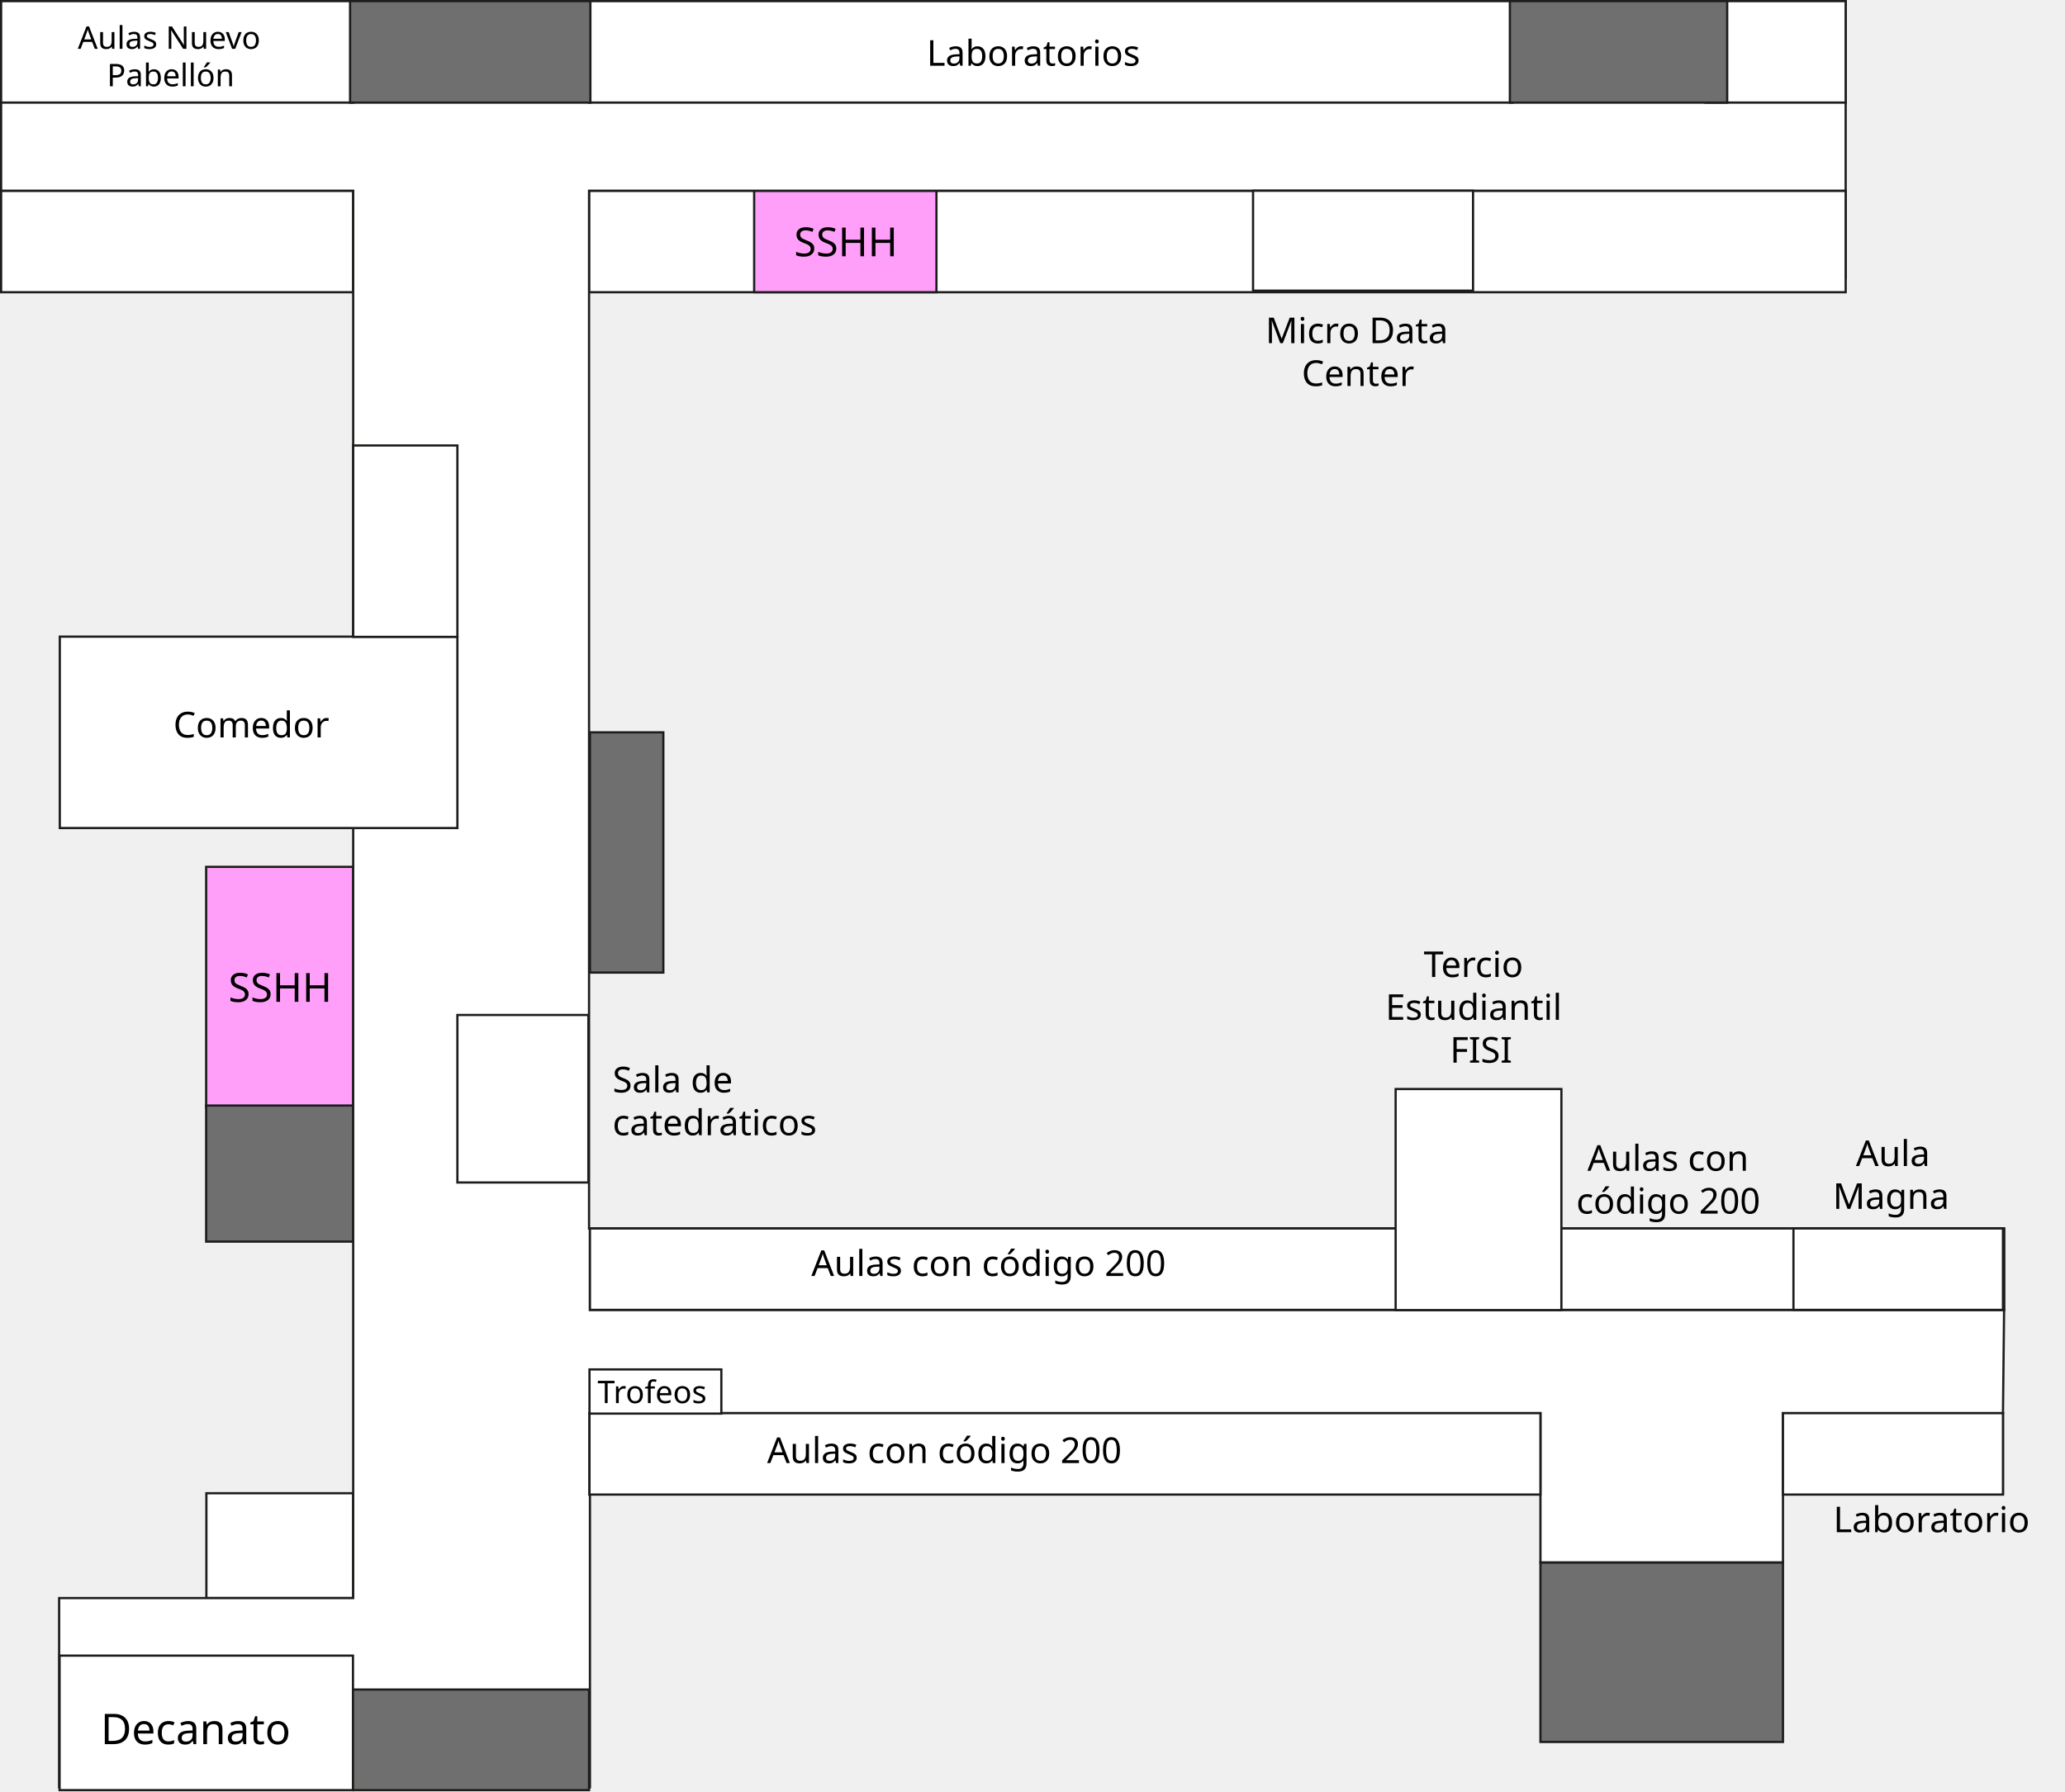
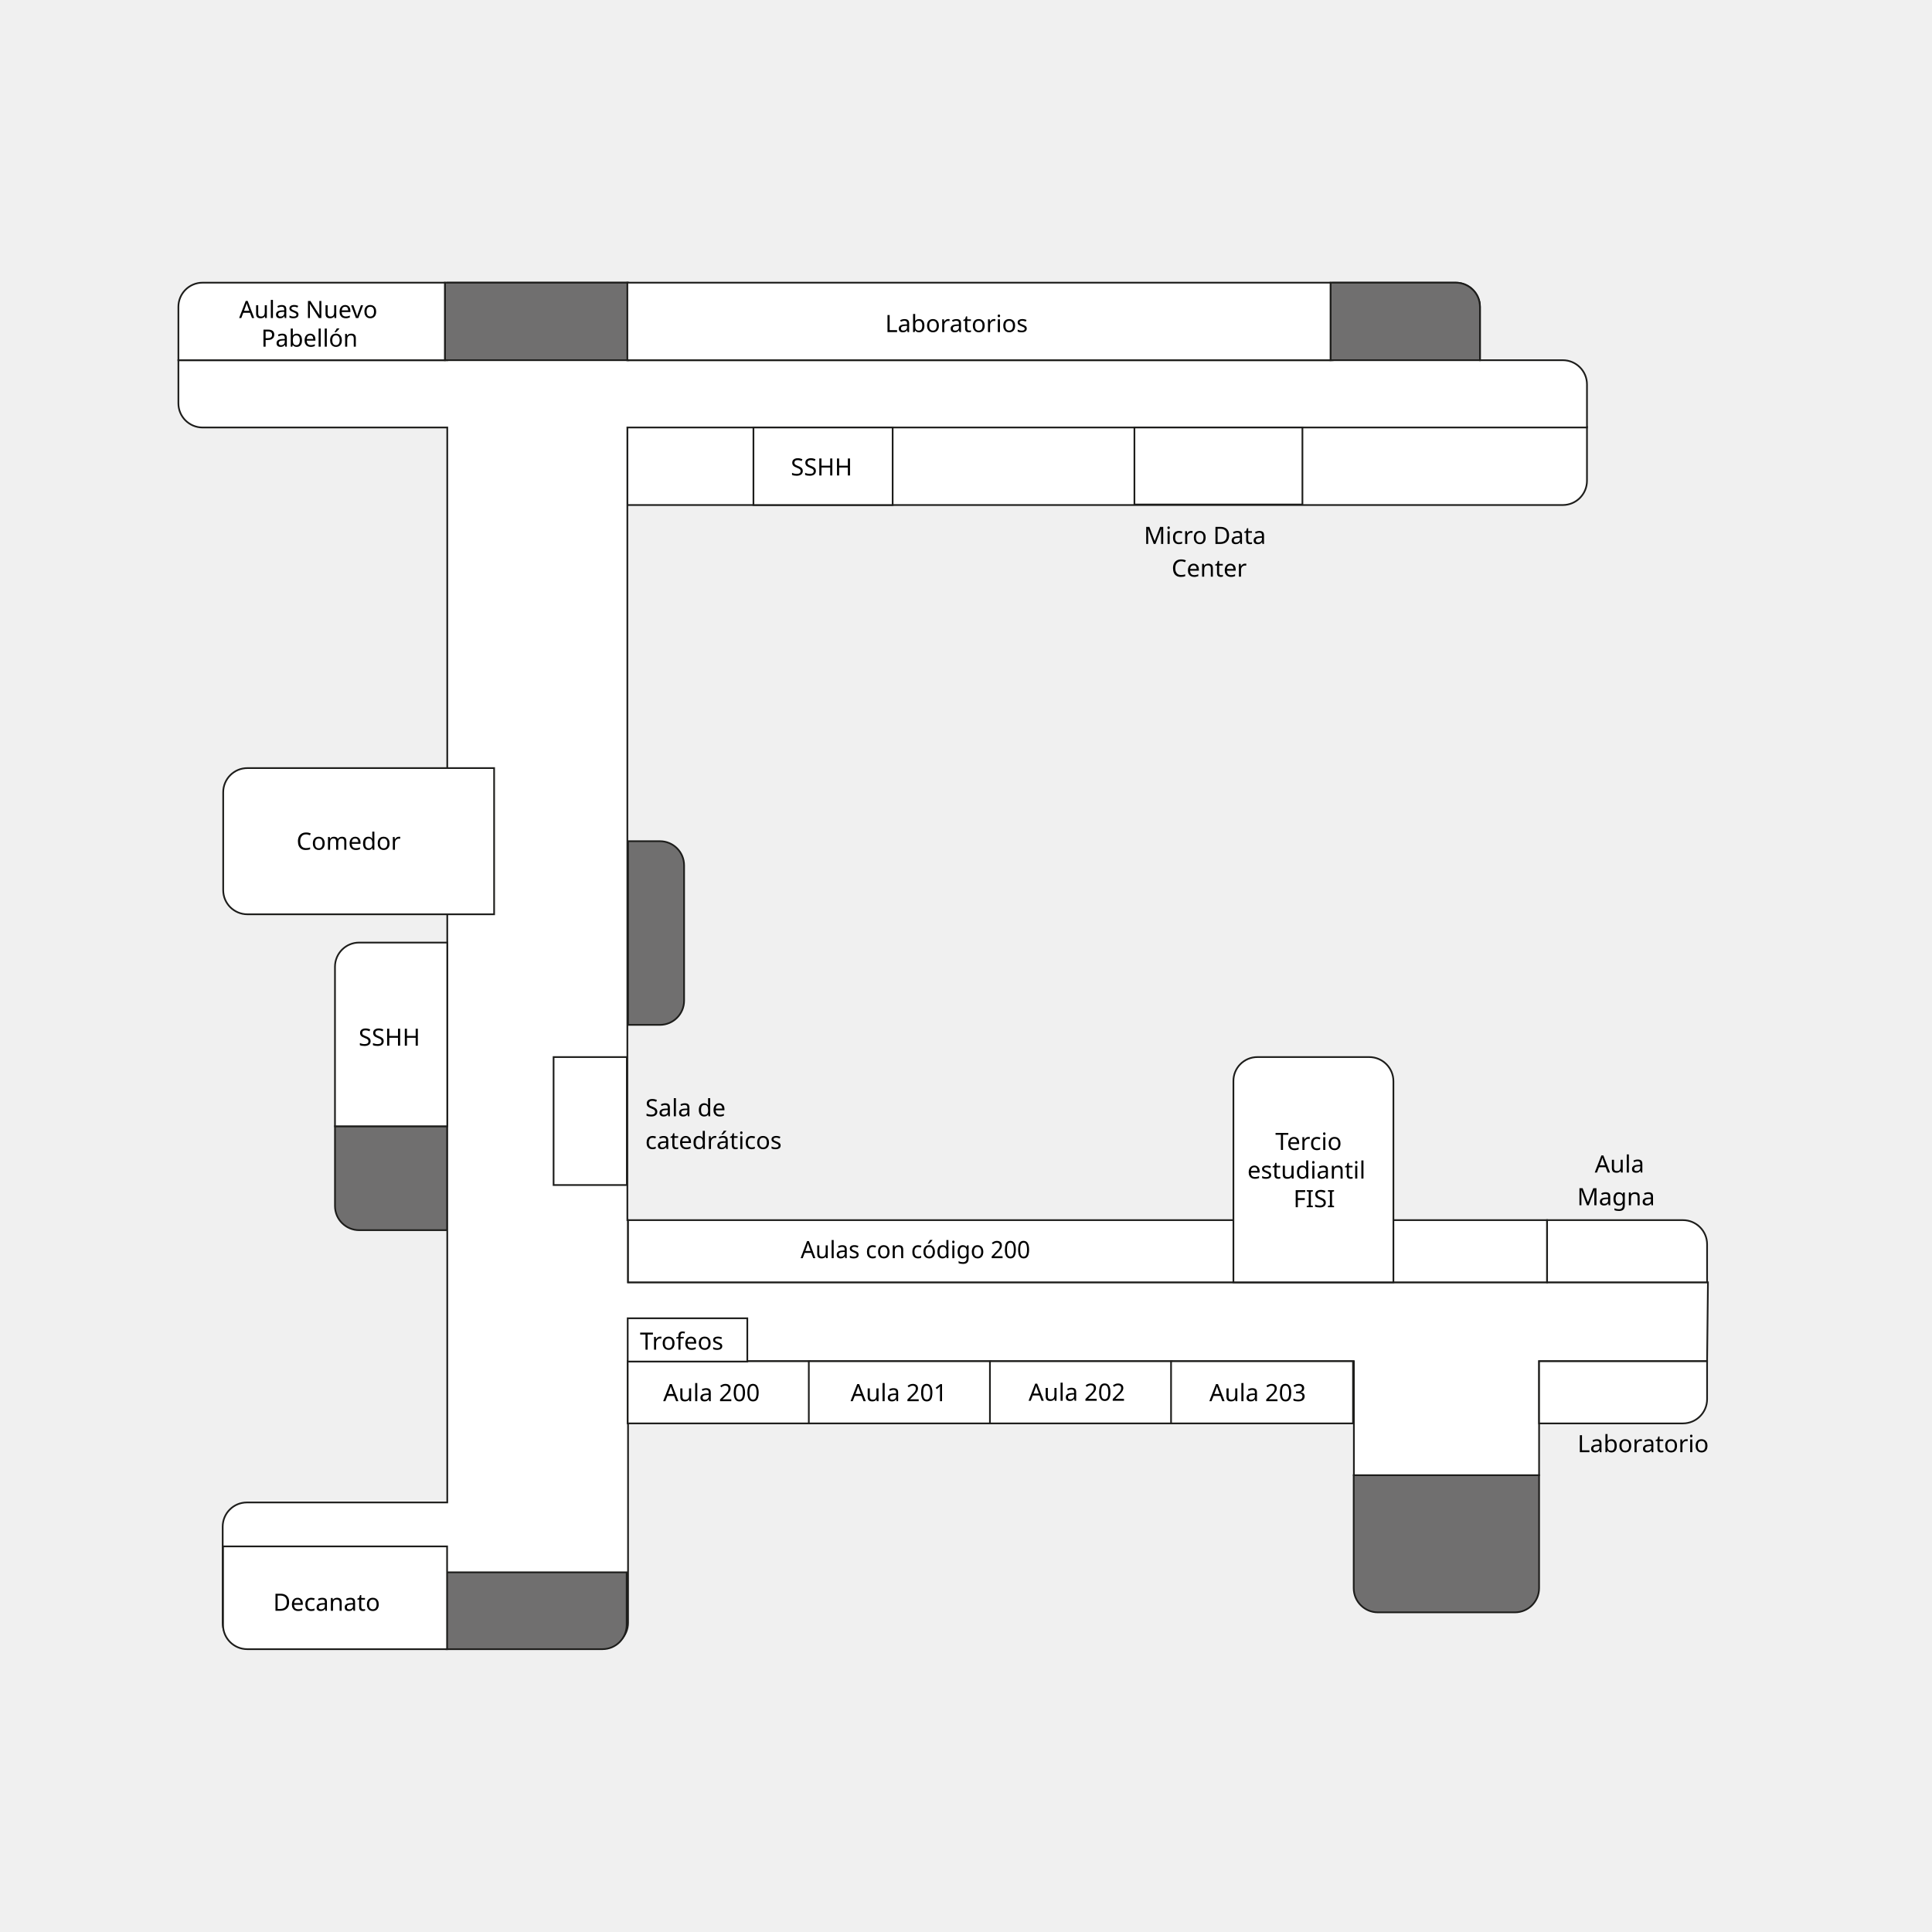
- <svg xmlns="http://www.w3.org/2000/svg" version="1.1" id="Capa_1" x="0px" y="0px" viewBox="0 0 925.5 803" style="enable-background:new 0 0 925.5 803;" xml:space="preserve">
+ <svg xmlns="http://www.w3.org/2000/svg" version="1.1" id="Capa_1" x="0px" y="0px" viewBox="0 0 1133.9 1133.9" style="enable-background:new 0 0 1133.9 1133.9;" xml:space="preserve">
  <style type="text/css">
	.st0{fill:#FFFFFF;stroke:#1D1D1B;stroke-miterlimit:10;}
- 	.st1{fill:#FF9FFA;stroke:#1D1D1B;stroke-miterlimit:10;}
- 	.st2{fill:#706F6F;stroke:#1D1D1B;stroke-miterlimit:10;}
- 	.st3{font-family:'Poppins-Medium';}
- 	.st4{font-size:18px;}
- 	.st5{font-size:19px;}
- 	.st6{font-size:16px;}
- 	.st7{font-size:14px;}
+ 	.st1{fill:#706F6F;stroke:#1D1D1B;stroke-miterlimit:10;}
+ 	.st2{font-family:'Poppins-Medium';}
+ 	.st3{font-size:14px;}
</style>
-   <rect x="0.5" y="85.5" class="st0" width="157.8" height="39.1" />
-   <rect x="264" y="85.5" class="st0" width="563.2" height="39.1" />
-   <rect x="0.5" y="0.5" class="st0" width="157.8" height="45.5" />
-   <rect x="264" y="0.5" class="st0" width="456.5" height="45.5" />
-   <rect x="764.4" y="0.5" class="st0" width="62.8" height="45.5" />
-   <rect x="264" y="0.5" class="st0" width="456.5" height="45.5" />
-   <rect x="764.4" y="0.5" class="st0" width="62.8" height="45.5" />
-   <rect x="0.5" y="85.5" class="st0" width="157.8" height="45.5" />
-   <rect x="264" y="85.5" class="st0" width="563.2" height="45.5" />
-   <rect x="338" y="85.5" class="st1" width="81.7" height="45.5" />
-   <rect x="92.4" y="388.6" class="st1" width="65.9" height="107.8" />
-   <rect x="264.4" y="328.3" class="st2" width="32.9" height="107.7" />
-   <rect x="92.4" y="495.6" class="st2" width="65.9" height="61" />
-   <rect x="264.2" y="669.4" class="st0" width="0.2" height="0.5" />
-   <rect x="264.2" y="633.5" class="st0" width="426.2" height="36" />
-   <rect x="799.1" y="633.5" class="st0" width="98.6" height="36" />
-   <rect x="264.4" y="550.7" class="st0" width="633.8" height="36.5" />
-   <rect x="690.4" y="700.4" class="st2" width="108.7" height="80.5" />
-   <rect x="201.2" y="762.6" class="st0" width="62.8" height="38.6" />
-   <rect x="92.5" y="669.4" class="st0" width="65.8" height="47" />
-   <polygon class="st0" points="898.2,587.2 897.7,633.5 799.1,633.5 799.1,700.4 690.4,700.4 690.4,669.4 690.4,669.4 690.4,633.5   264.2,633.5 264.2,670 264.4,670 264.4,801.2 103.4,801.2 103.4,801.2 26.5,801.2 26.5,716.4 158.3,716.4 158.3,244.3 158.3,244.3   158.3,163.9 158.3,163.9 158.3,85.5 0.5,85.5 0.5,46 158.3,46 158.3,0.5 264,0.5 264,46 677.9,46 677.9,0.5 764.4,0.5 764.4,46   827.2,46 827.2,85.5 264,85.5 264,550.7 264.4,550.7 264.4,587.2 " />
-   <rect x="264.4" y="550.7" class="st0" width="633.8" height="36.5" />
-   <rect x="264.2" y="633.5" class="st0" width="426.2" height="36.5" />
-   <rect x="799.1" y="633.5" class="st0" width="98.6" height="36.5" />
-   <rect x="803.8" y="550.7" class="st0" width="93.9" height="36.5" />
-   <rect x="561.6" y="85.5" class="st0" width="98.6" height="44.8" />
-   <text transform="matrix(1 0 0 1 102.37 449.11)" class="st3 st4">SSHH</text>
-   <text transform="matrix(1 0 0 1 355.9 114.88)" class="st3 st4">SSHH</text>
-   <rect x="156.9" y="0.5" class="st2" width="107.7" height="45.5" />
-   <rect x="676.7" y="0.5" class="st2" width="97.4" height="45.5" />
-   <rect x="26.7" y="742.2" class="st0" width="131.5" height="60.3" />
-   <rect x="158.2" y="757.4" class="st2" width="105.8" height="45.1" />
-   <text transform="matrix(1 0 0 1 45.13 781.89)" class="st3 st5">Decanato</text>
-   <text transform="matrix(1 0 0 1 363.63 572)" class="st3 st6">Aulas con código 200</text>
-   <text transform="matrix(1 0 0 1 711.45 524.85)" class="st3 st6">Aulas con </text>
-   <text transform="matrix(1 0 0 1 706.47 544.05)" class="st3 st6">código 200</text>
-   <text transform="matrix(1 0 0 1 821.68 686.88)" class="st3 st6">Laboratorio</text>
-   <text transform="matrix(1 0 0 1 831.79 522.73)" class="st3 st6">Aula </text>
-   <text transform="matrix(1 0 0 1 821.45 541.93)" class="st3 st6">Magna</text>
-   <text transform="matrix(1 0 0 1 567.18 153.82)" class="st3 st6">Micro Data </text>
-   <text transform="matrix(1 0 0 1 583.41 173.02)" class="st3 st6">Center</text>
-   <text transform="matrix(1 0 0 1 343.81 655.86)" class="st3 st6">Aulas con código 200</text>
-   <rect x="205" y="455" class="st0" width="58.7" height="75.1" />
-   <rect x="625.5" y="488.2" class="st0" width="74.3" height="99.1" />
-   <rect x="264.2" y="613.9" class="st0" width="59.1" height="19.8" />
-   <text transform="matrix(1 0 0 1 267.81 629)" class="st3 st7">Trofeos</text>
-   <text transform="matrix(1 0 0 1 638.09 437.98)" class="st3 st6">Tercio </text>
-   <text transform="matrix(1 0 0 1 620.95 457.18)" class="st3 st6">Estudiantil</text>
-   <text transform="matrix(1 0 0 1 649.8701 476.38)" class="st3 st6">FISI</text>
-   <text transform="matrix(1 0 0 1 274.56 489.71)" class="st3 st6">Sala de</text>
-   <text transform="matrix(1 0 0 1 274.56 508.91)" class="st3 st6">catedráticos</text>
-   <text transform="matrix(1 0 0 1 415.34 29.47)" class="st3 st6">Laboratorios</text>
-   <rect x="26.8" y="285.4" class="st0" width="178.2" height="85.8" />
-   <rect x="158.3" y="199.7" class="st0" width="46.7" height="85.8" />
-   <text transform="matrix(1 0 0 1 77.68 330.6)" class="st3 st6">Comedor</text>
-   <text transform="matrix(1 0 0 1 34.86 21.88)" class="st3 st7">Aulas Nuevo </text>
-   <text transform="matrix(1 0 0 1 47.92 38.68)" class="st3 st7">Pabellón</text>
+   <path class="st0" d="M368.2,250.6h563.2v31.6c0,7.8-6.3,14.2-14.2,14.2h-549V250.6z" />
+   <path class="st1" d="M368.6,493.7h18.7c7.8,0,14.2,6.3,14.2,14.2v79.4c0,7.8-6.3,14.2-14.2,14.2h-18.7V493.7z" />
+   <path class="st1" d="M196.6,661h65.9v61h-51.7c-7.8,0-14.2-6.3-14.2-14.2V661z" />
+   <rect x="368.4" y="834.8" class="st0" width="0.2" height="0.5" />
+   <path class="st1" d="M794.6,865.8h108.7v66.3c0,7.8-6.3,14.2-14.2,14.2h-80.4c-7.8,0-14.2-6.3-14.2-14.2V865.8z" />
+   <path class="st0" d="M1002.4,752.6l-0.5,46.3h-98.6v66.9H794.6v-31l0,0v-35.9H368.4v36.5h0.2v117c0,7.8-6.3,14.2-14.2,14.2H207.6  l0,0h-62.7c-7.8,0-14.2-6.3-14.2-14.2V896c0-7.8,6.3-14.2,14.2-14.2h117.6V409.7l0,0v-80.4l0,0v-78.4H118.9  c-7.8,0-14.2-6.3-14.2-14.2v-25.3h157.8v-45.5h105.7v45.5h413.9v-45.5h72.3c7.8,0,14.2,6.3,14.2,14.2v31.3h48.6  c7.8,0,14.2,6.3,14.2,14.2v25.3H368.2v465.2h0.4v36.5H1002.4z" />
+   <g>
+     <path class="st0" d="M210.8,553.2h51.7V661h-65.9v-93.6C196.6,559.6,202.9,553.2,210.8,553.2z" />
+     <text transform="matrix(1 0 0 1 210.479 613.7391)" class="st2 st3">SSHH</text>
+   </g>
+   <g>
+     <rect x="442.2" y="250.9" class="st0" width="81.7" height="45.5" />
+     <text transform="matrix(1 0 0 1 464.1288 279.074)" class="st2 st3">SSHH</text>
+   </g>
+   <rect x="261.1" y="165.9" class="st1" width="107.7" height="45.5" />
+   <path class="st1" d="M780.9,165.9h73.5c7.8,0,14.2,6.3,14.2,14.2v31.3h-87.7V165.9z" />
+   <path class="st1" d="M262,922.8h105.8v30.9c0,7.8-6.3,14.2-14.2,14.2H262V922.8z" />
+   <g>
+     <path class="st0" d="M130.9,907.6h131.5v60.3H145.1c-7.8,0-14.2-6.3-14.2-14.2V907.6z" />
+     <g>
+       <text transform="matrix(1 0 0 1 160.3242 945.379)" class="st2 st3">Decanato</text>
+     </g>
+   </g>
+   <g>
+     <rect x="368.6" y="716.1" class="st0" width="539.4" height="36.5" />
+     <text transform="matrix(0.9691 0 0 1 469.8901 738.4293)" class="st2 st3">Aulas con código 200</text>
+   </g>
+   <g>
+     <path class="st0" d="M903.3,798.9h98.6v22.3c0,7.8-6.3,14.2-14.2,14.2h-84.4V798.9z" />
+     <text transform="matrix(1 0 0 1 925.8591 852.3091)" class="st2 st3">Laboratorio</text>
+   </g>
+   <g>
+     <path class="st0" d="M908,716.1h79.7c7.8,0,14.2,6.3,14.2,14.2v22.3H908V716.1z" />
+     <text transform="matrix(1 0 0 1 935.9691 688.1591)" class="st2 st3">Aula </text>
+   </g>
+   <text transform="matrix(1 0 0 1 925.6292 707.3591)" class="st2 st3">Magna</text>
+   <text transform="matrix(1 0 0 1 671.3591 319.2491)" class="st2 st3">Micro Data </text>
+   <g>
+     <rect x="665.8" y="250.9" class="st0" width="98.6" height="45.2" />
+     <text transform="matrix(1 0 0 1 687.5891 338.4492)" class="st2 st3">Center</text>
+   </g>
+   <g>
+     <text transform="matrix(1 0 0 1 378.7391 655.1391)" class="st2 st3">Sala de</text>
+     <rect x="324.9" y="620.4" class="st0" width="43" height="75.1" />
+     <text transform="matrix(1 0 0 1 378.7391 674.3391)" class="st2 st3">catedráticos</text>
+   </g>
+   <g>
+     <rect x="368.2" y="165.9" class="st0" width="412.7" height="45.5" />
+     <text transform="matrix(1 0 0 1 519.5191 194.8991)" class="st2 st3">Laboratorios</text>
+   </g>
+   <path class="st0" d="M145.2,450.8H290v85.8H145.2c-7.8,0-14.2-6.3-14.2-14.2V465C131,457.2,137.3,450.8,145.2,450.8z" />
+   <text transform="matrix(1 0 0 1 173.9991 498.7293)" class="st2 st3">Comedor</text>
+   <g>
+     <path class="st0" d="M118.9,165.9h142.2v45.5H104.7v-31.3C104.7,172.3,111,165.9,118.9,165.9z" />
+     <text transform="matrix(0.9911 0 0 1 140.3442 186.6539)" class="st2 st3">Aulas Nuevo </text>
+     <text transform="matrix(0.9911 0 0 1 153.288 203.4542)" class="st2 st3">Pabellón</text>
+   </g>
+   <g>
+     <rect x="368.4" y="798.9" class="st0" width="106.8" height="36.5" />
+     <text transform="matrix(1 0 0 1 389.2211 822.3588)" class="st2 st3">Aula 200</text>
+   </g>
+   <g>
+     <rect x="474.7" y="798.9" class="st0" width="106.8" height="36.5" />
+     <text transform="matrix(1 0 0 1 499.1953 822.3588)" class="st2 st3">Aula 201</text>
+   </g>
+   <g>
+     <rect x="581" y="798.9" class="st0" width="106.8" height="36.5" />
+     <text transform="matrix(1 0 0 1 603.6711 822.1088)" class="st2 st3">Aula 202</text>
+   </g>
+   <g>
+     <rect x="687.3" y="798.9" class="st0" width="106.8" height="36.5" />
+     <text transform="matrix(1 0 0 1 709.7777 822.3588)" class="st2 st3">Aula 203</text>
+   </g>
+   <g>
+     <path class="st0" d="M738,620.4h65.6c7.8,0,14.2,6.3,14.2,14.2v118h-93.9v-118C723.8,626.8,730.1,620.4,738,620.4z" />
+     <text transform="matrix(1 0 0 1 748.494 674.9088)" class="st2 st3">Tercio </text>
+     <text transform="matrix(1 0 0 1 732.0939 691.7087)" class="st2 st3">estudiantil </text>
+     <text transform="matrix(1 0 0 1 759.0939 708.5089)" class="st2 st3">FISI</text>
+   </g>
+   <g>
+     <g>
+       <rect x="368.4" y="773.7" class="st0" width="70.2" height="25.4" />
+     </g>
+     <text transform="matrix(1 0 0 1 375.5795 792.1151)" class="st2 st3">Trofeos</text>
+   </g>
</svg>
